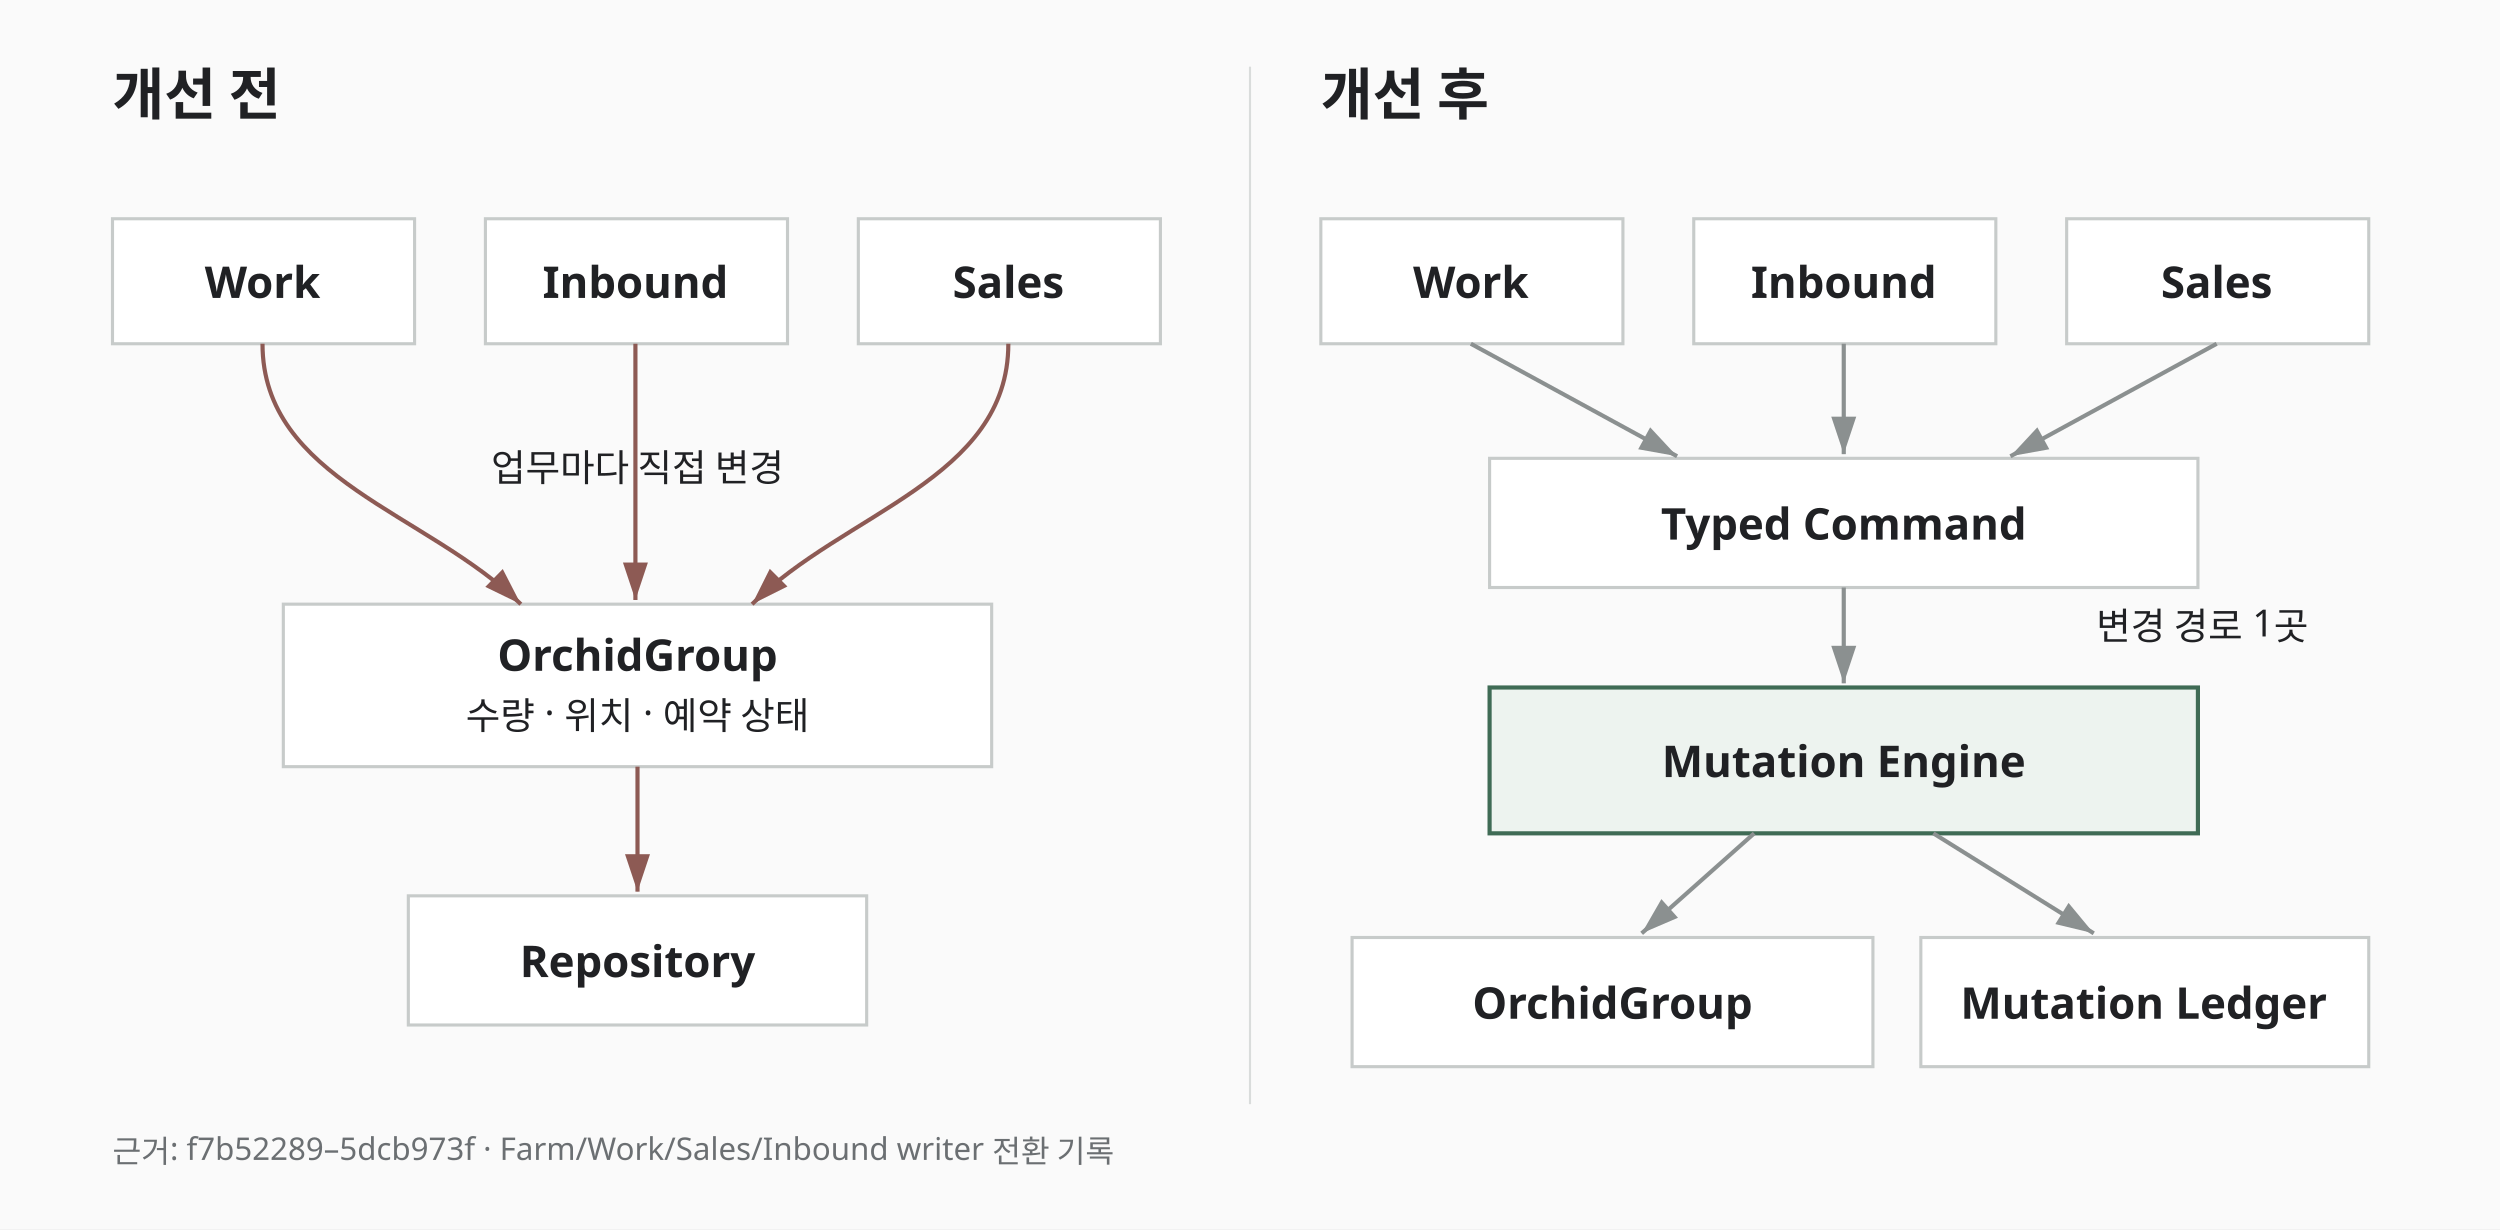
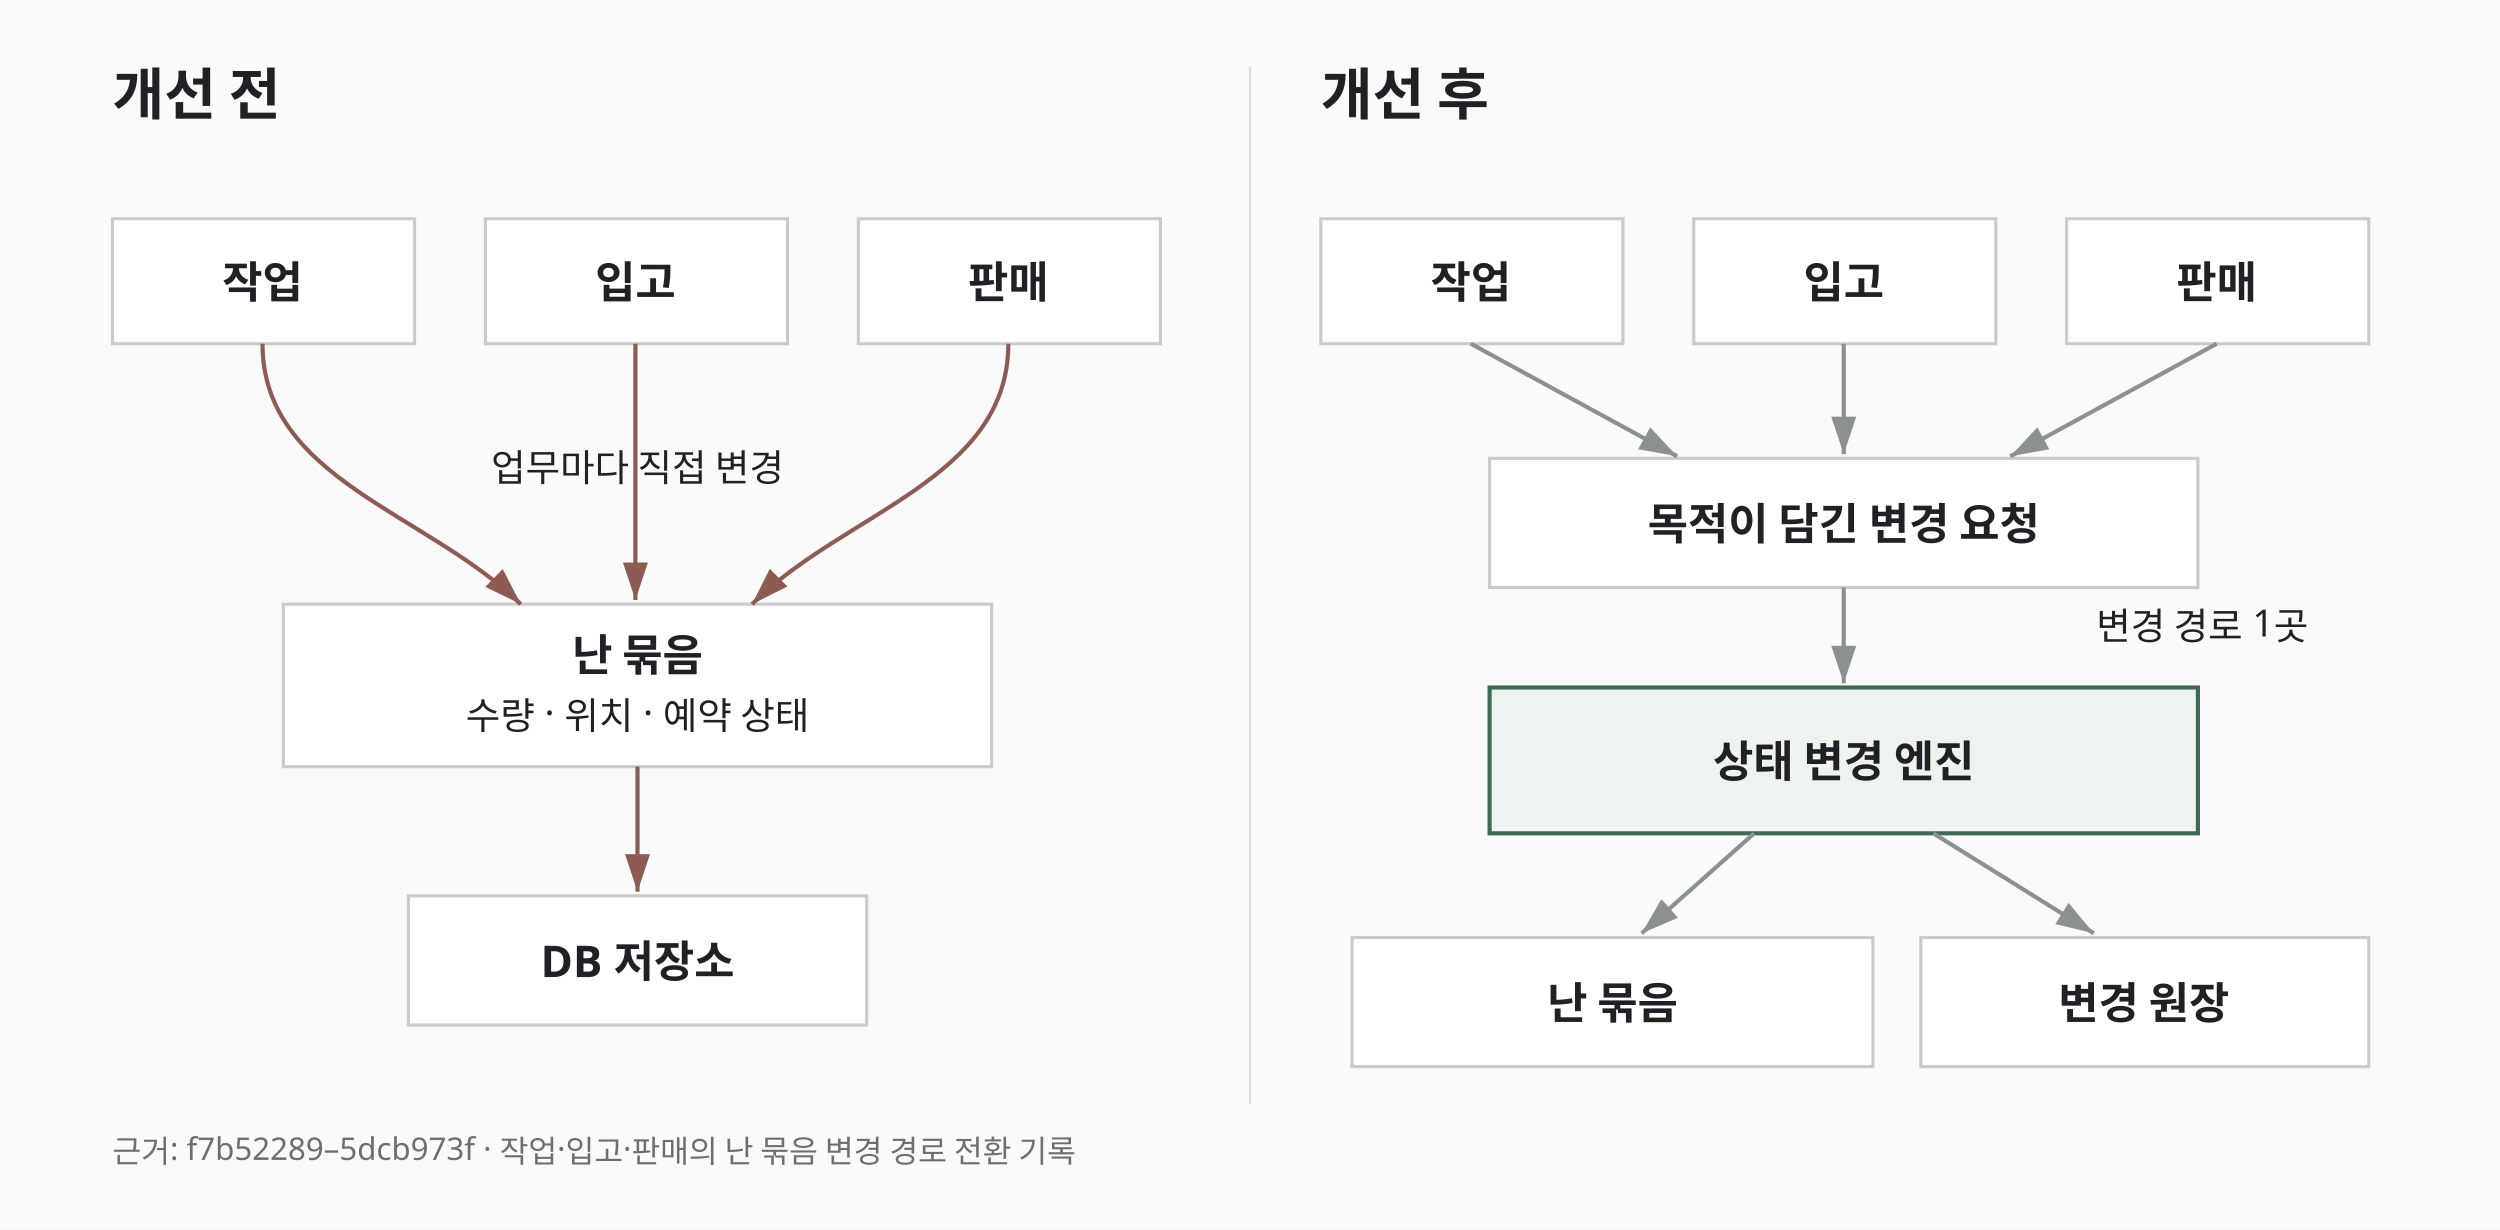
<svg xmlns="http://www.w3.org/2000/svg" width="1200" height="590" viewBox="0 0 1200 590" role="img" aria-labelledby="title desc">
  <rect width="1200" height="590" fill="#fafafa" />
  <style>
    text { font-family: Pretendard, "Noto Sans KR", "Apple SD Gothic Neo", sans-serif; fill: #202124; }
    .heading { font-size: 27px; font-weight: 600; }
    .label { font-size: 21px; font-weight: 600; }
    .body { font-size: 18px; }
    .note { font-size: 15px; fill: #6b6f72; }
    .box { fill: #ffffff; stroke: #c7cbca; stroke-width: 1.5; }
    .accent { fill: #edf3ef; stroke: #3f6b55; stroke-width: 2; }
    .line { fill: none; stroke: #8b9090; stroke-width: 2; }
    .direct { fill: none; stroke: #8d5a54; stroke-width: 2; }
  </style>
  <defs>
    <marker id="arrow" markerWidth="10" markerHeight="10" refX="9" refY="3" orient="auto" markerUnits="strokeWidth">
      <path d="M0,0 L0,6 L9,3 z" fill="#8b9090" />
    </marker>
    <marker id="arrow-red" markerWidth="10" markerHeight="10" refX="9" refY="3" orient="auto" markerUnits="strokeWidth">
      <path d="M0,0 L0,6 L9,3 z" fill="#8d5a54" />
    </marker>
  </defs>
  <text x="54" y="55" class="heading">개선 전</text>
  <text x="634" y="55" class="heading">개선 후</text>
  <line x1="600" y1="32" x2="600" y2="530" stroke="#d9dcdb" stroke-width="1" />
  <rect x="54" y="105" width="145" height="60" class="box" />
  <rect x="233" y="105" width="145" height="60" class="box" />
  <rect x="412" y="105" width="145" height="60" class="box" />
-   <text x="126" y="143" text-anchor="middle" class="label">Work</text>
-   <text x="305" y="143" text-anchor="middle" class="label">Inbound</text>
-   <text x="484" y="143" text-anchor="middle" class="label">Sales</text>
+   <text x="126" y="143" text-anchor="middle" class="label">작업</text>
+   <text x="305" y="143" text-anchor="middle" class="label">입고</text>
+   <text x="484" y="143" text-anchor="middle" class="label">판매</text>
  <rect x="136" y="290" width="340" height="78" class="box" />
-   <text x="306" y="322" text-anchor="middle" class="label">OrchidGroup</text>
+   <text x="306" y="322" text-anchor="middle" class="label">난 묶음</text>
  <text x="306" y="350" text-anchor="middle" class="body">수량 · 위치 · 예약 상태</text>
  <rect x="196" y="430" width="220" height="62" class="box" />
-   <text x="306" y="469" text-anchor="middle" class="label">Repository</text>
+   <text x="306" y="469" text-anchor="middle" class="label">DB 저장소</text>
  <path d="M126 165 C126 230 205 246 250 290" class="direct" marker-end="url(#arrow-red)" />
  <path d="M305 165 L305 288" class="direct" marker-end="url(#arrow-red)" />
  <path d="M484 165 C484 230 405 246 361 290" class="direct" marker-end="url(#arrow-red)" />
  <path d="M306 368 L306 428" class="direct" marker-end="url(#arrow-red)" />
  <text x="306" y="231" text-anchor="middle" class="body" fill="#8d5a54">업무마다 직접 변경</text>
  <rect x="634" y="105" width="145" height="60" class="box" />
  <rect x="813" y="105" width="145" height="60" class="box" />
  <rect x="992" y="105" width="145" height="60" class="box" />
-   <text x="706" y="143" text-anchor="middle" class="label">Work</text>
-   <text x="885" y="143" text-anchor="middle" class="label">Inbound</text>
-   <text x="1064" y="143" text-anchor="middle" class="label">Sales</text>
+   <text x="706" y="143" text-anchor="middle" class="label">작업</text>
+   <text x="885" y="143" text-anchor="middle" class="label">입고</text>
+   <text x="1064" y="143" text-anchor="middle" class="label">판매</text>
  <rect x="715" y="220" width="340" height="62" class="box" />
-   <text x="885" y="259" text-anchor="middle" class="label">Typed Command</text>
+   <text x="885" y="259" text-anchor="middle" class="label">목적이 담긴 변경 요청</text>
  <rect x="715" y="330" width="340" height="70" class="accent" />
-   <text x="885" y="373" text-anchor="middle" class="label">Mutation Engine</text>
+   <text x="885" y="373" text-anchor="middle" class="label">상태 변경 엔진</text>
  <rect x="649" y="450" width="250" height="62" class="box" />
  <rect x="922" y="450" width="215" height="62" class="box" />
-   <text x="774" y="489" text-anchor="middle" class="label">OrchidGroup</text>
-   <text x="1029" y="489" text-anchor="middle" class="label">Mutation Ledger</text>
+   <text x="774" y="489" text-anchor="middle" class="label">난 묶음</text>
+   <text x="1029" y="489" text-anchor="middle" class="label">변경 원장</text>
  <path d="M706 165 L805 219" class="line" marker-end="url(#arrow)" />
  <path d="M885 165 L885 218" class="line" marker-end="url(#arrow)" />
  <path d="M1064 165 L965 219" class="line" marker-end="url(#arrow)" />
  <path d="M885 282 L885 328" class="line" marker-end="url(#arrow)" />
  <path d="M842 400 L788 448" class="line" marker-end="url(#arrow)" />
  <path d="M928 400 L1005 448" class="line" marker-end="url(#arrow)" />
  <text x="1108" y="307" text-anchor="end" class="body" fill="#3f6b55">변경 경로 1곳</text>
-   <text x="54" y="558" class="note">근거: f7b52289–5dcb973f · Farm/Work/Sales/Inbound writer 전환 기록</text>
+   <text x="54" y="558" class="note">근거: f7b52289–5dcb973f · 작업·입고·판매의 난 묶음 변경 경로 전환 기록</text>
</svg>
